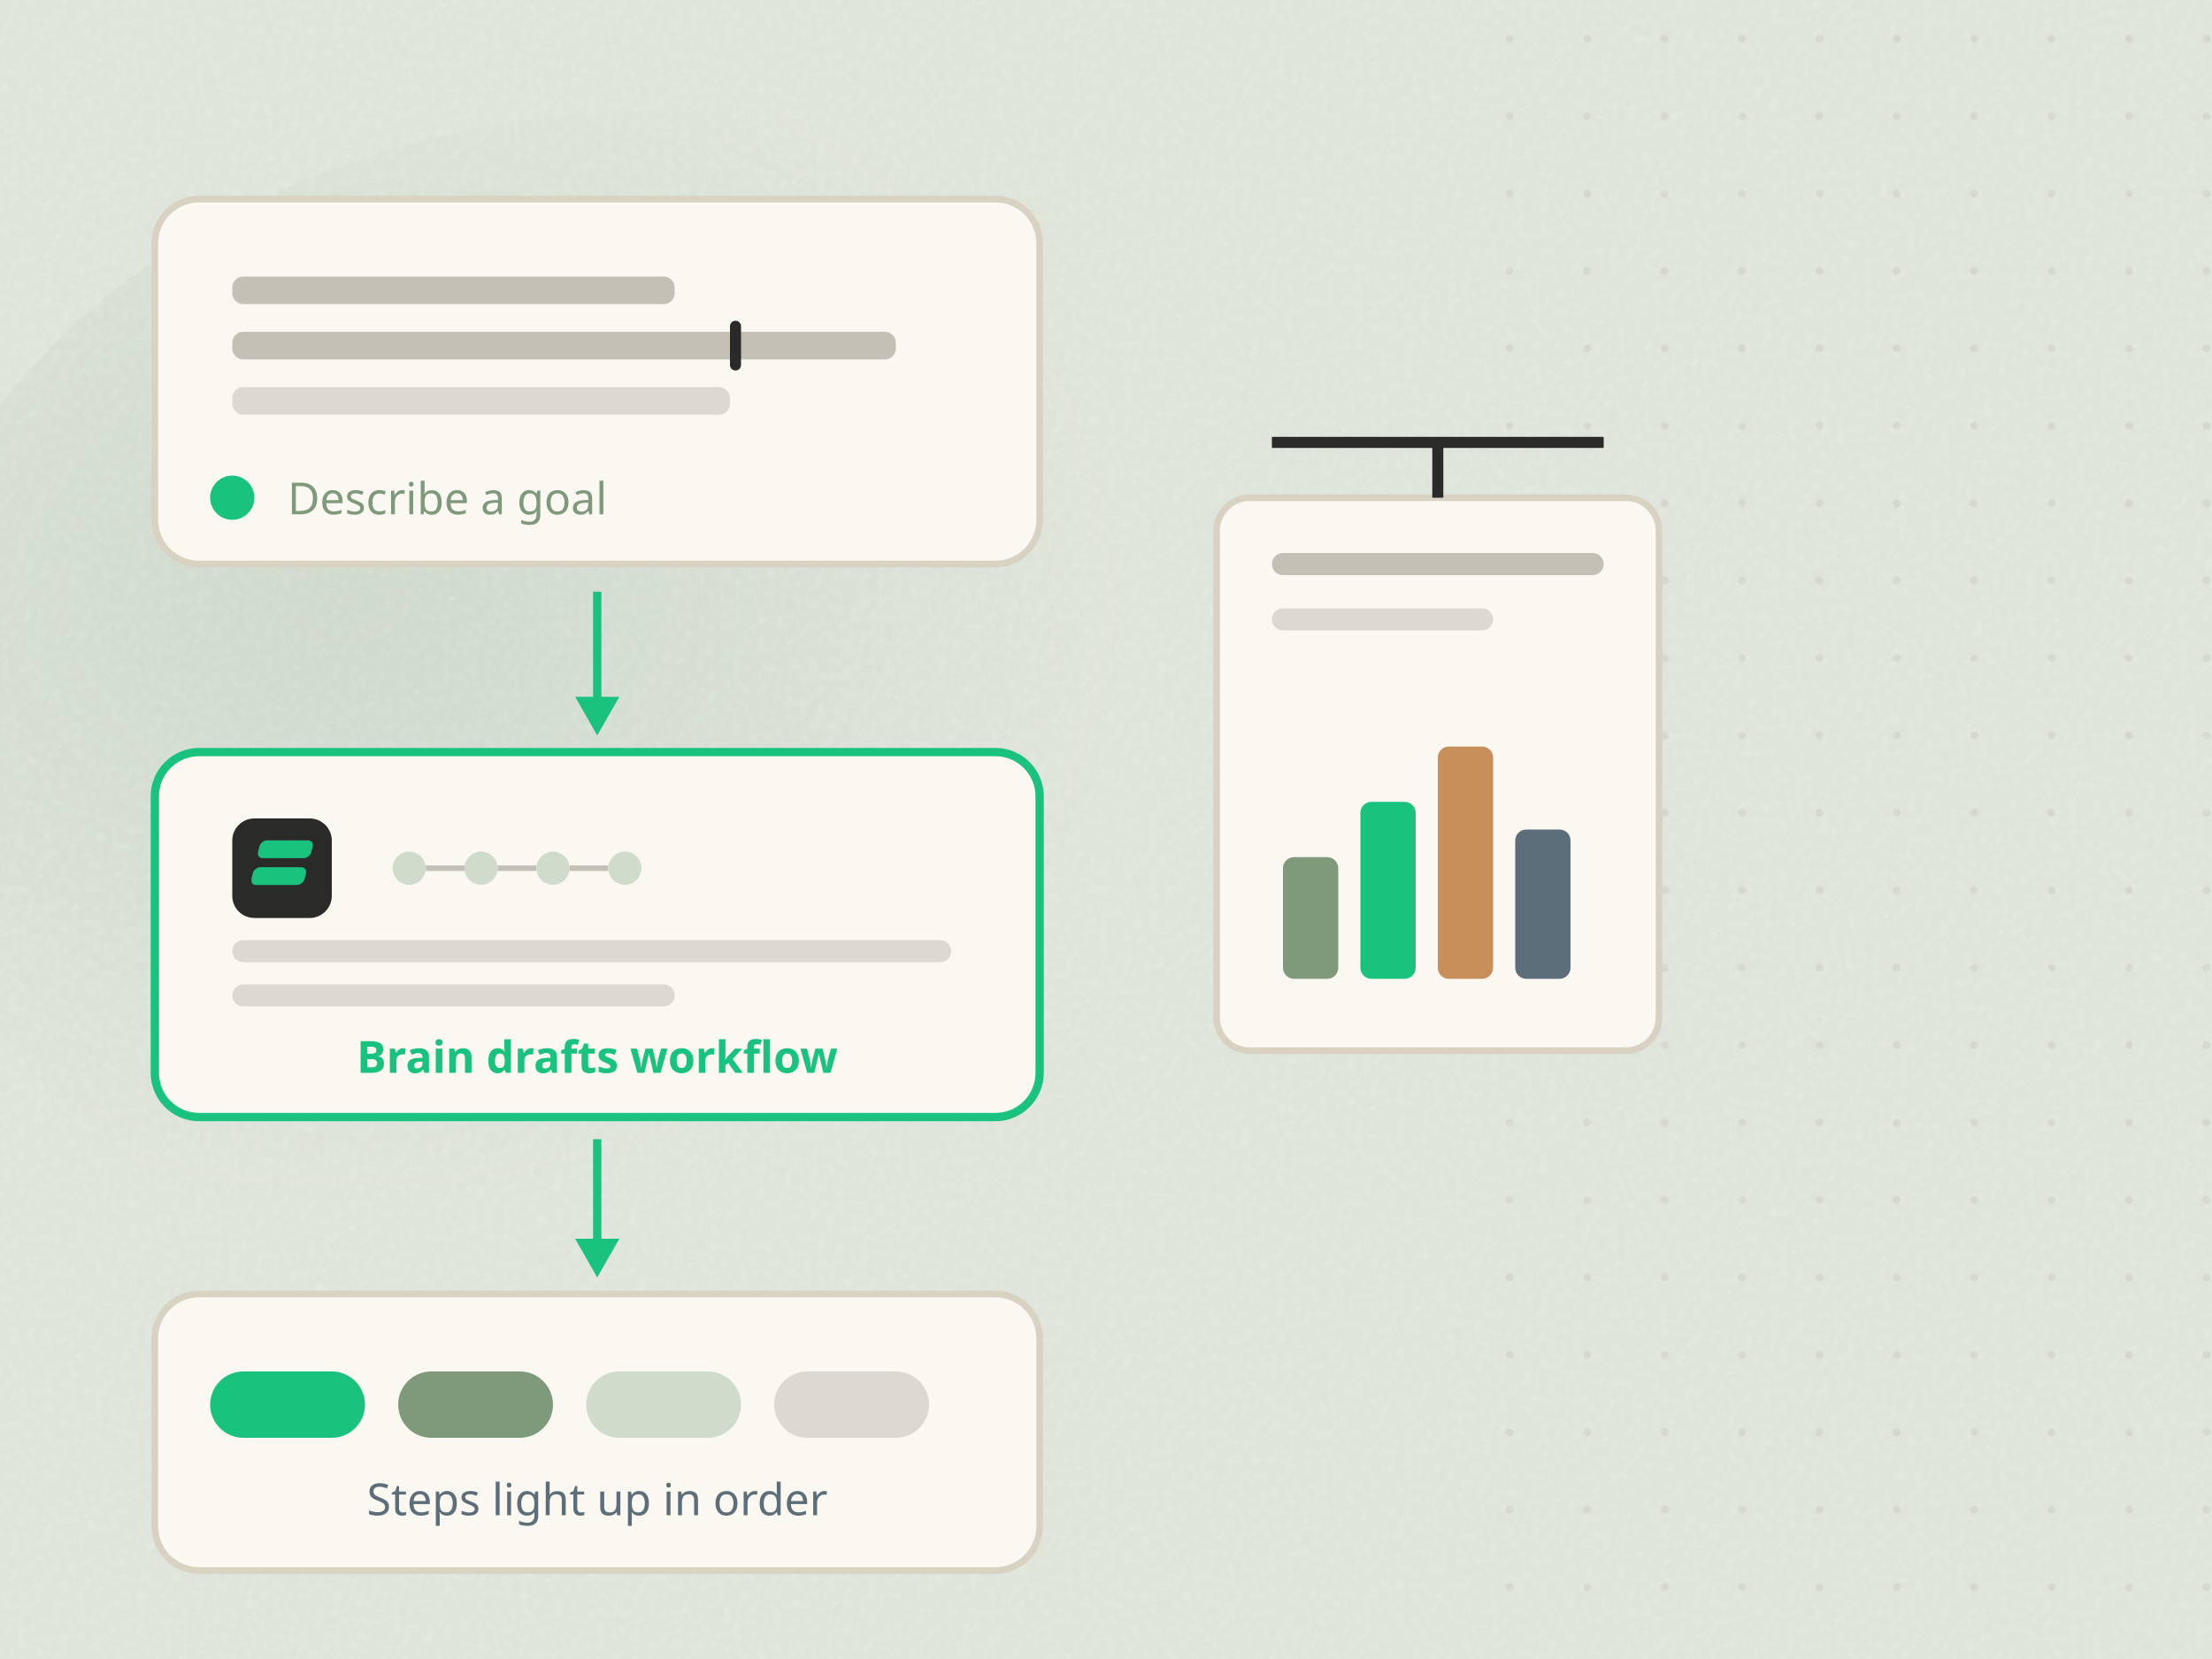
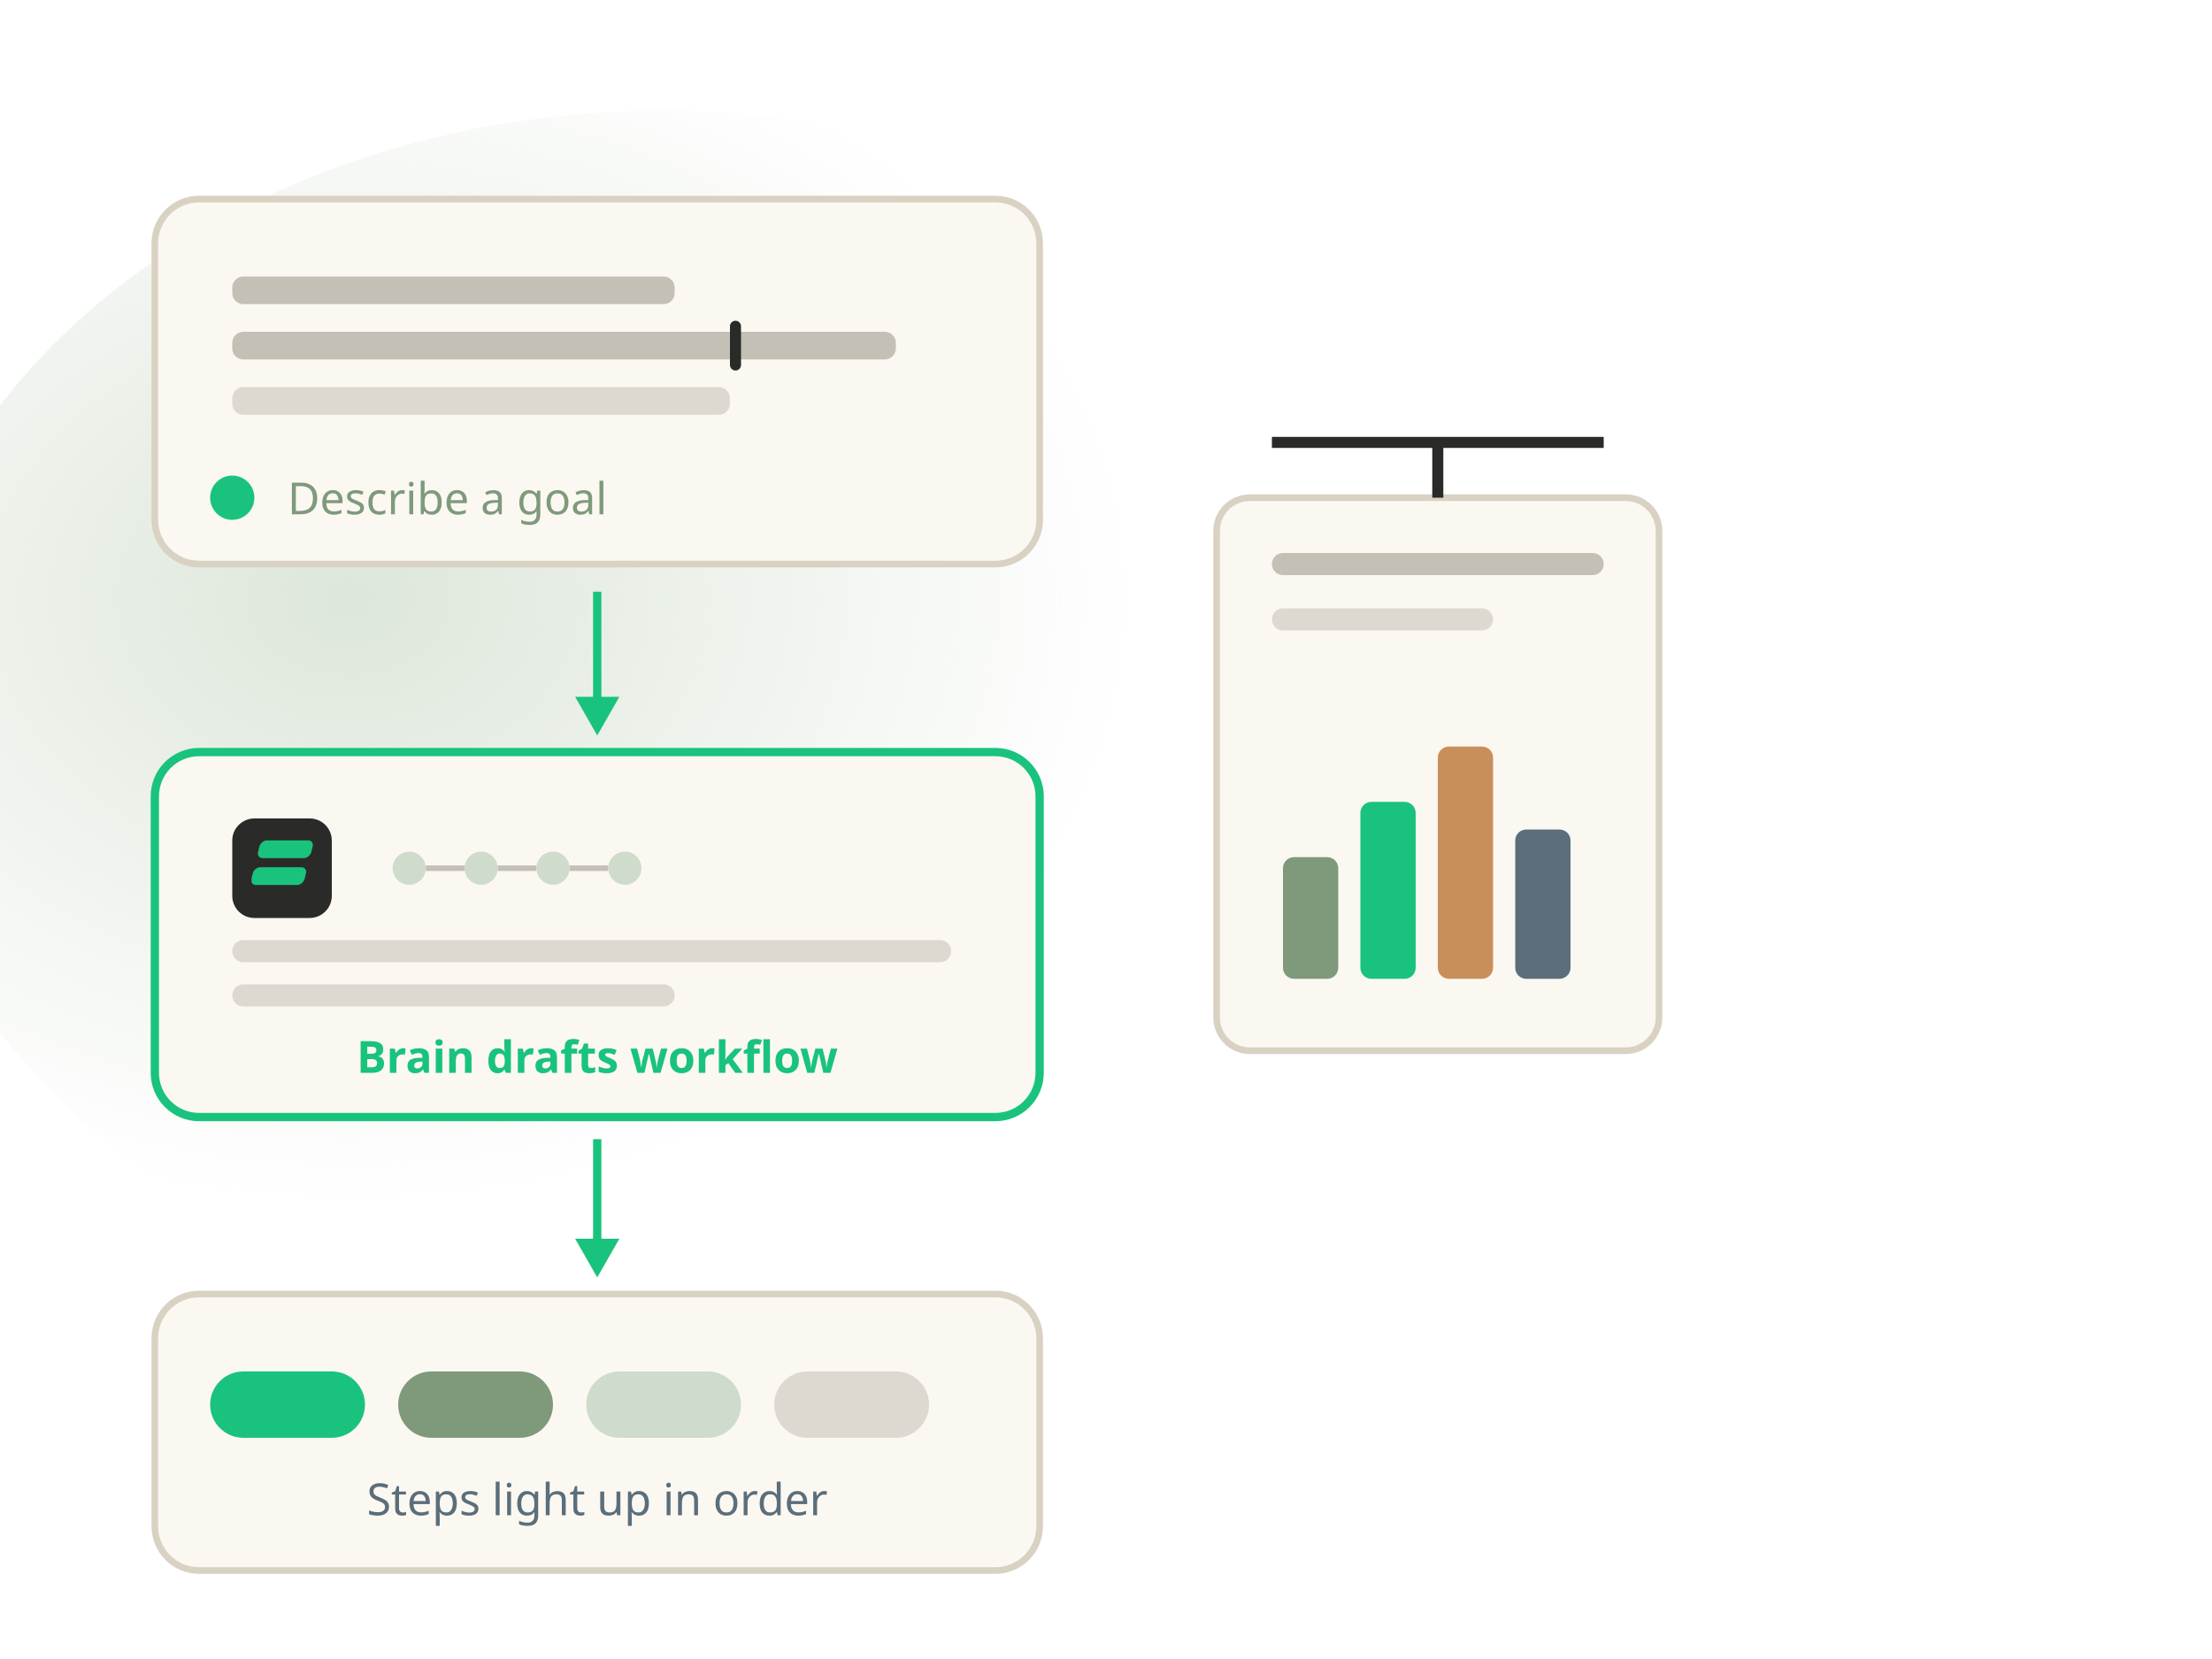
<svg xmlns="http://www.w3.org/2000/svg" viewBox="0 0 400 300" width="400" height="300">
  <style>@keyframes gi-drift-y { 0%,100%{transform:translateY(0)} 50%{transform:translateY(-6px)} }
@keyframes gi-drift-x { 0%,100%{transform:translateX(0)} 50%{transform:translateX(5px)} }
@keyframes gi-pulse-op { 0%,100%{opacity:1} 50%{opacity:0.55} }
@keyframes gi-stamp-in { 0%{transform:scale(1.4);opacity:0} 15%{transform:scale(0.9);opacity:1} 25%{transform:scale(1)} 100%{transform:scale(1)} }
@keyframes gi-slide-right { 0%{transform:translateX(-18px);opacity:0} 20%{transform:translateX(0);opacity:1} 80%{transform:translateX(0);opacity:1} 100%{transform:translateX(18px);opacity:0} }
@keyframes gi-travel-line { 0%{stroke-dashoffset:60} 100%{stroke-dashoffset:0} }
@keyframes gi-bob { 0%,100%{transform:translateY(0)} 50%{transform:translateY(-4px)} }
@keyframes gi-fade-cycle { 0%,15%{opacity:0} 25%,75%{opacity:1} 85%,100%{opacity:0} }
@keyframes gi-grow-bar { from{transform:scaleY(0)} to{transform:scaleY(1)} }
@keyframes gi-rise-bar { 0%,100%{transform:scaleY(0.4)} 50%{transform:scaleY(1)} }
@keyframes gi-spin-slow { from{transform:rotate(0deg)} to{transform:rotate(360deg)} }
@keyframes gi-blink { 0%,90%,100%{opacity:1} 95%{opacity:0} }


[style*="gi-stamp-in"],[style*="gi-grow-bar"],[style*="gi-rise-bar"]{transform-box:fill-box;transform-origin:center}
[style*="gi-grow-bar"],[style*="gi-rise-bar"]{transform-origin:center bottom}
@media (prefers-reduced-motion: reduce){*{animation:none!important}}
</style>
  <defs>
    <filter id="grain2">
      <feTurbulence type="fractalNoise" baseFrequency="0.65" numOctaves="3" stitchTiles="stitch" />
      <feColorMatrix type="saturate" values="0" />
      <feBlend in="SourceGraphic" mode="overlay" />
      <feComposite in2="SourceGraphic" operator="in" />
    </filter>
    <radialGradient id="b2a" cx="30%" cy="40%" r="50%">
      <stop offset="0%" stop-color="#CFDCCB" stop-opacity="0.7" />
      <stop offset="100%" stop-color="#CFDCCB" stop-opacity="0" />
    </radialGradient>
    <pattern id="d2" width="14" height="14" patternUnits="userSpaceOnUse">
      <circle cx="7" cy="7" r="0.7" fill="#2A2B28" opacity="0.13" />
    </pattern>
  </defs>
-   <rect width="400" height="300" fill="#E7ECE3" />
  <ellipse cx="120" cy="130" rx="140" ry="110" fill="url(#b2a)" />
-   <rect x="260" y="0" width="140" height="300" fill="url(#d2)" opacity="0.5" />
-   <rect width="400" height="300" filter="url(#grain2)" opacity="0.04" fill="#2A2B28" />
  <g style="animation:gi-drift-y 9s ease-in-out infinite 0s">
    <rect x="28" y="36" width="160" height="66" rx="8" fill="#FBF8F2" stroke="#D9D1C2" stroke-width="1.2" />
    <rect x="42" y="50" width="80" height="5" rx="2" fill="#C4C0B5" />
    <rect x="42" y="60" width="120" height="5" rx="2" fill="#C4C0B5" />
    <rect x="42" y="70" width="90" height="5" rx="2" fill="#DDD9D0" />
    <rect x="132" y="58" width="2" height="9" rx="1" fill="#2A2B28" style="animation:gi-blink 1.8s step-end infinite" />
    <circle cx="42" cy="90" r="4" fill="#19C37D" />
    <text x="52" y="93" font-family="DM Sans,system-ui" font-size="8" fill="#7E9A7B" font-weight="500">Describe a goal</text>
  </g>
  <g style="animation:gi-pulse-op 3s ease-in-out infinite 1s">
    <line x1="108" y1="107" x2="108" y2="128" stroke="#19C37D" stroke-width="1.5" />
    <polygon points="104,126 108,133 112,126" fill="#19C37D" />
  </g>
  <g style="animation:gi-drift-y 10s ease-in-out infinite 0.5s">
    <rect x="28" y="136" width="160" height="66" rx="8" fill="#FBF8F2" stroke="#19C37D" stroke-width="1.5" />
    <rect x="42" y="148" width="18" height="18" rx="4" fill="#2A2B28" />
    <g>
      <svg x="45.5" y="150.5" width="11" height="11" viewBox="0 0 24 24" fill="#19C37D">
        <g transform="translate(12 12) skewX(-14) translate(-12 -12)">
          <rect x="1.5" y="3.2" width="21" height="7" rx="2.4" />
          <rect x="1.5" y="13.8" width="21" height="7" rx="2.4" />
        </g>
      </svg>
    </g>
    <circle cx="74" cy="157" r="3" fill="#CFDCCB" style="animation:gi-fade-cycle 6s ease-in-out infinite 0s" />
    <line x1="77" y1="157" x2="84" y2="157" stroke="#C4C0B5" stroke-width="1" />
    <circle cx="87" cy="157" r="3" fill="#CFDCCB" style="animation:gi-fade-cycle 6s ease-in-out infinite 0.6s" />
    <line x1="90" y1="157" x2="97" y2="157" stroke="#C4C0B5" stroke-width="1" />
    <circle cx="100" cy="157" r="3" fill="#CFDCCB" style="animation:gi-fade-cycle 6s ease-in-out infinite 1.2s" />
    <line x1="103" y1="157" x2="110" y2="157" stroke="#C4C0B5" stroke-width="1" />
    <circle cx="113" cy="157" r="3" fill="#CFDCCB" style="animation:gi-fade-cycle 6s ease-in-out infinite 1.8s" />
    <rect x="42" y="170" width="130" height="4" rx="2" fill="#DDD9D0" />
    <rect x="42" y="178" width="80" height="4" rx="2" fill="#DDD9D0" />
    <text x="108" y="194" font-family="DM Sans,system-ui" font-size="8" fill="#19C37D" font-weight="600" text-anchor="middle">Brain drafts workflow</text>
  </g>
  <g style="animation:gi-pulse-op 3s ease-in-out infinite 2s">
    <line x1="108" y1="206" x2="108" y2="226" stroke="#19C37D" stroke-width="1.5" />
    <polygon points="104,224 108,231 112,224" fill="#19C37D" />
  </g>
  <g style="animation:gi-drift-y 8s ease-in-out infinite 1s">
    <rect x="28" y="234" width="160" height="50" rx="8" fill="#FBF8F2" stroke="#D9D1C2" stroke-width="1.2" />
    <rect x="38" y="248" width="28" height="12" rx="6" fill="#19C37D" style="animation:gi-fade-cycle 8s ease-in-out infinite 0s" />
    <rect x="72" y="248" width="28" height="12" rx="6" fill="#7E9A7B" style="animation:gi-fade-cycle 8s ease-in-out infinite 1s" />
    <rect x="106" y="248" width="28" height="12" rx="6" fill="#CFDCCB" style="animation:gi-fade-cycle 8s ease-in-out infinite 2s" />
    <rect x="140" y="248" width="28" height="12" rx="6" fill="#DDD9D0" style="animation:gi-fade-cycle 8s ease-in-out infinite 3s" />
    <text x="108" y="274" font-family="DM Sans,system-ui" font-size="8" fill="#5B6E7A" font-weight="500" text-anchor="middle">Steps light up in order</text>
  </g>
  <g transform="translate(220,80)">
    <g style="animation:gi-bob 11s ease-in-out infinite 2s">
      <rect x="0" y="10" width="80" height="100" rx="6" fill="#FBF8F2" stroke="#D9D1C2" stroke-width="1.2" />
      <line x1="40" y1="0" x2="40" y2="10" stroke="#2A2B28" stroke-width="2" />
      <line x1="10" y1="0" x2="70" y2="0" stroke="#2A2B28" stroke-width="2" />
      <rect x="10" y="20" width="60" height="4" rx="2" fill="#C4C0B5" />
      <rect x="10" y="30" width="40" height="4" rx="2" fill="#DDD9D0" />
      <rect x="12" y="75" width="10" height="22" rx="2" fill="#7E9A7B" transform-origin="12 97" style="animation:gi-grow-bar 4s ease-in-out infinite alternate 0s" />
      <rect x="26" y="65" width="10" height="32" rx="2" fill="#19C37D" transform-origin="26 97" style="animation:gi-grow-bar 4s ease-in-out infinite alternate 0.4s" />
      <rect x="40" y="55" width="10" height="42" rx="2" fill="#C98F5B" transform-origin="40 97" style="animation:gi-grow-bar 4s ease-in-out infinite alternate 0.8s" />
      <rect x="54" y="70" width="10" height="27" rx="2" fill="#5B6E7A" transform-origin="54 97" style="animation:gi-grow-bar 4s ease-in-out infinite alternate 1.2s" />
    </g>
  </g>
</svg>
